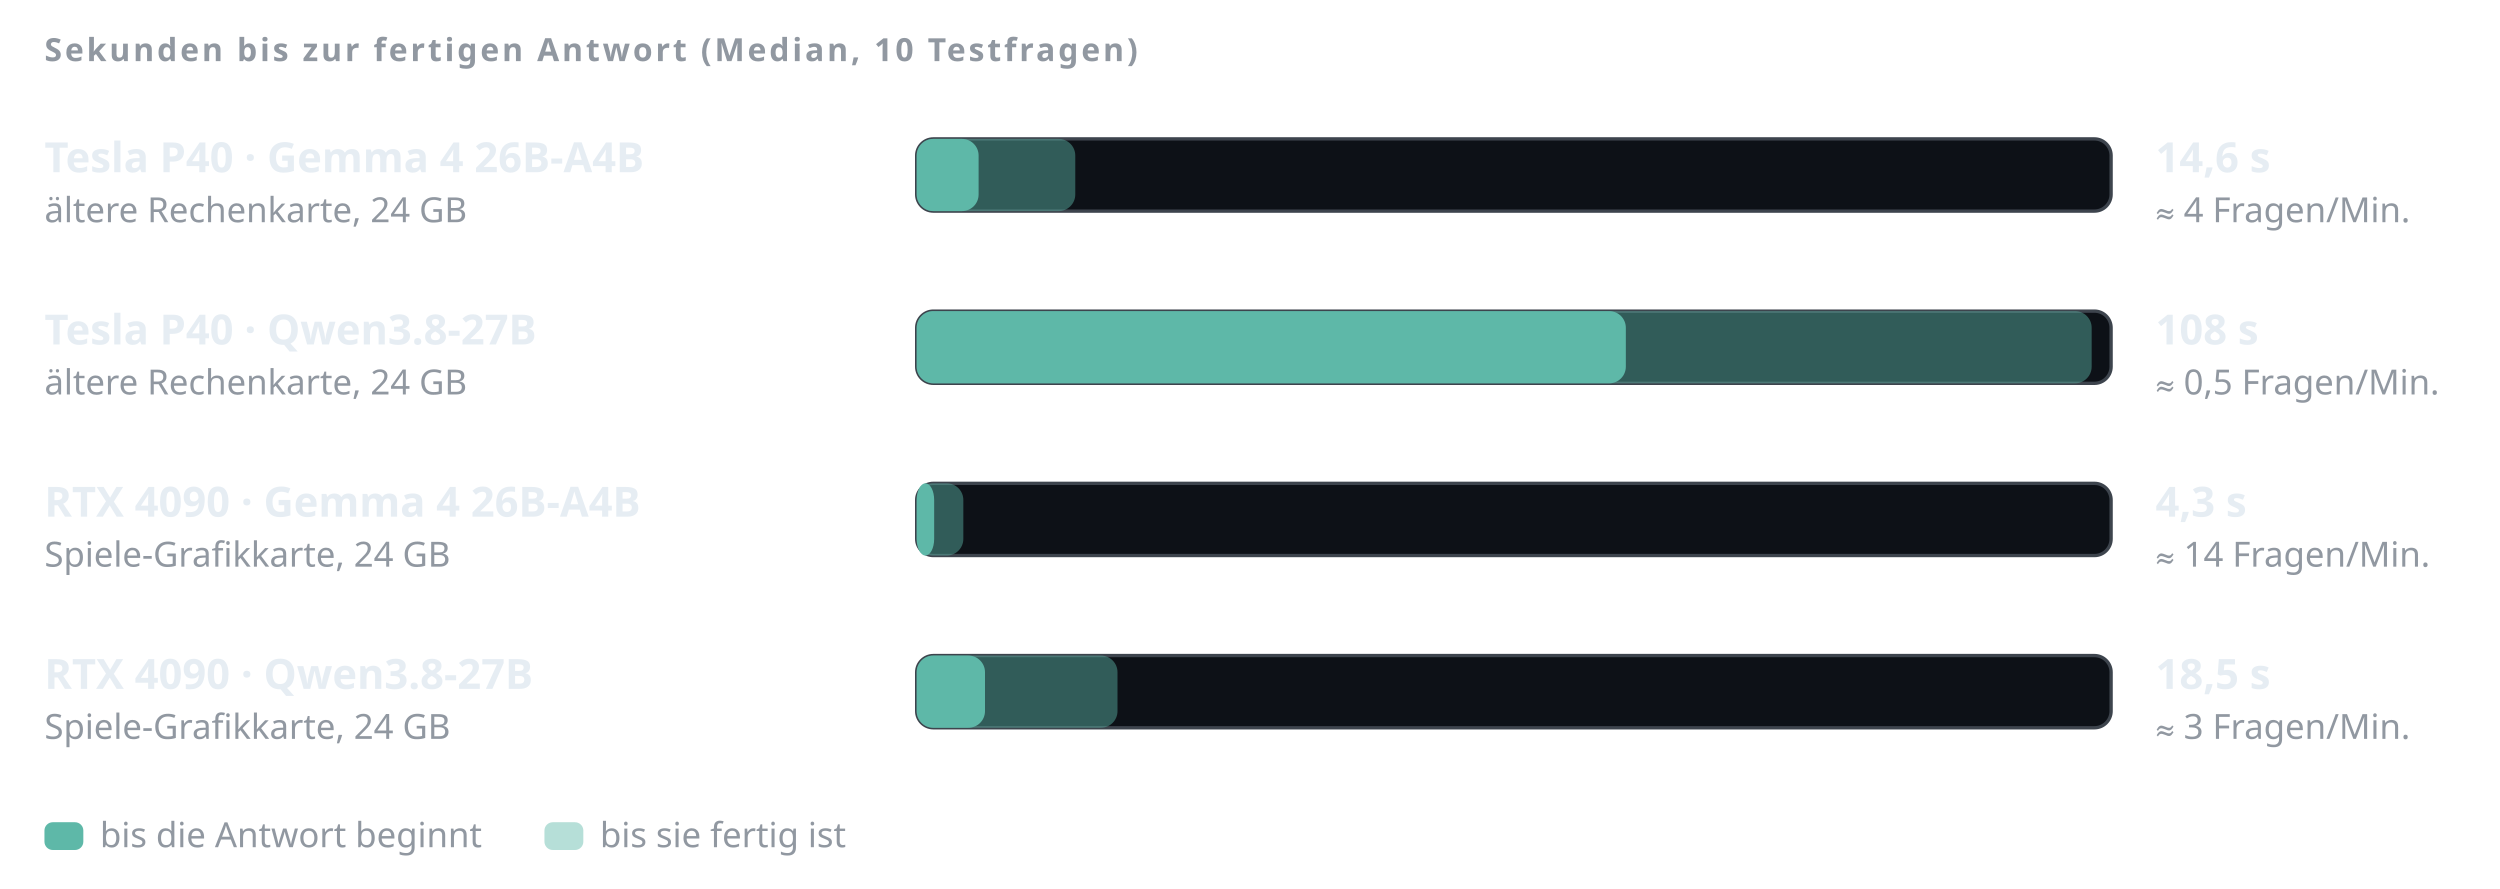
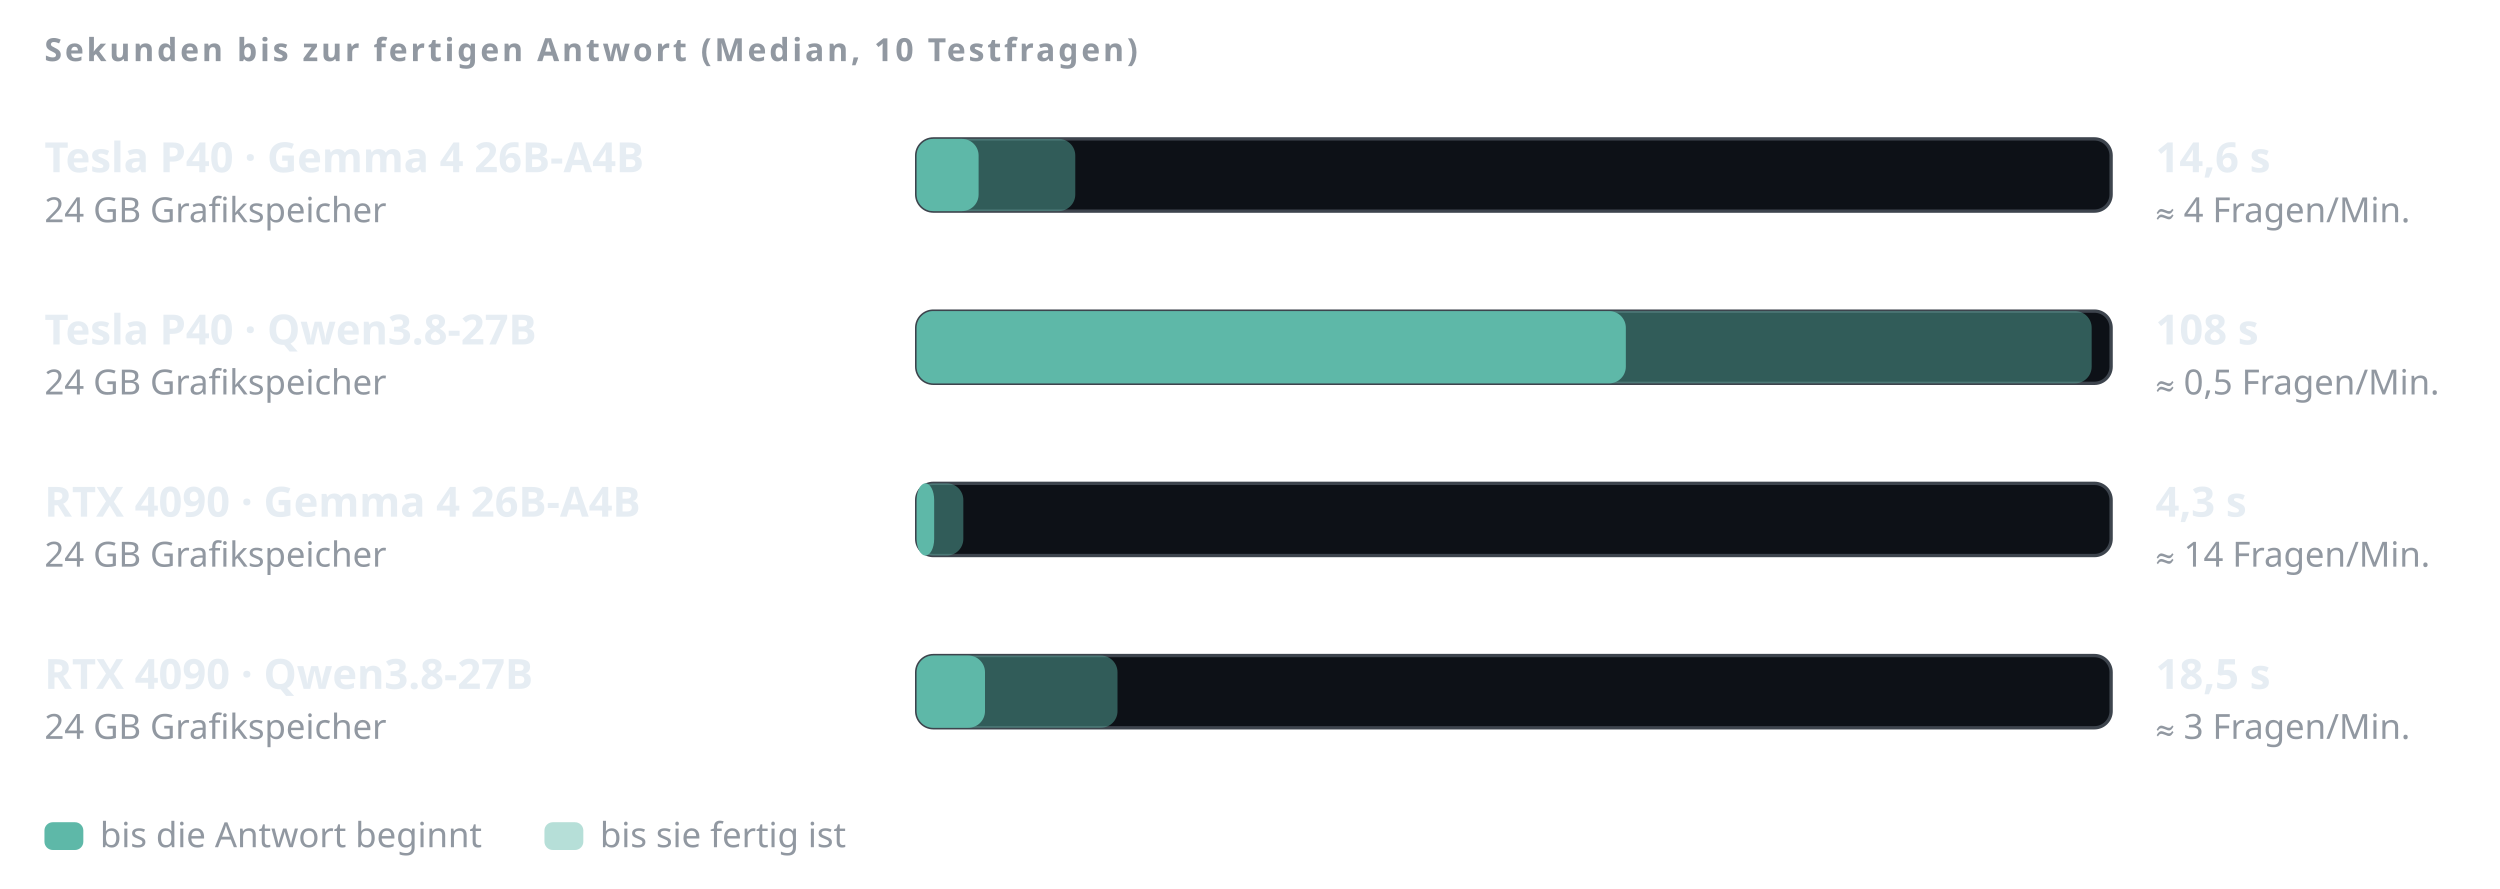
<svg xmlns="http://www.w3.org/2000/svg" viewBox="0 0 900 320" role="img" aria-labelledby="pl-titel pl-text">
  <style>
.d-bahn{fill:#151b23;stroke:#3d444d;stroke-dasharray:4 4}
.d-bahntitel{fill:#9198a1;font-size:11.5px;font-weight:600;letter-spacing:.09em;text-transform:uppercase}
.d-kasten{fill:#0d1117;stroke:#3d444d;stroke-width:1.2}
.d-t{fill:#e6edf3;font-size:15px;font-weight:600}
.d-d{fill:#9198a1;font-size:12.5px}
.d-f{fill:#da6e55;font-size:11.5px;font-family:ui-monospace,SFMono-Regular,"Cascadia Mono",Consolas,monospace}
.d-p{fill:none;stroke:#9198a1;stroke-width:1.4;stroke-linejoin:round}
.d-p.b{stroke:#5eb8a8;stroke-width:1.6}
.d-s{fill:#9198a1}.d-s.b{fill:#5eb8a8}
.d-l{fill:#9198a1;font-size:11.5px}.d-l.b{fill:#5eb8a8}
.d-chip{fill:#0d1117;stroke:#5eb8a8;stroke-width:1.1}
.d-chiptext{fill:#5eb8a8;font-size:10.5px;font-weight:600;letter-spacing:.02em}
.d-hinweis{fill:#5eb8a8;font-size:11.5px;font-weight:600}
text{font-family:-apple-system,BlinkMacSystemFont,"Segoe UI","Noto Sans",Helvetica,Arial,sans-serif}.d-balken{fill:#5eb8a8;opacity:.45}.d-balken2{fill:#5eb8a8}</style>
  <defs>
    <marker id="pl-s" viewBox="0 0 8 8" refX="7" refY="4" markerWidth="8" markerHeight="8" orient="auto-start-reverse">
      <path class="d-s" d="M0,0.6 L7.6,4 L0,7.4 z" />
    </marker>
    <marker id="pl-sb" viewBox="0 0 8 8" refX="7" refY="4" markerWidth="8" markerHeight="8" orient="auto-start-reverse">
      <path class="d-s b" d="M0,0.6 L7.6,4 L0,7.4 z" />
    </marker>
  </defs>
  <text class="d-bahntitel" x="16" y="22">Sekunden bis zur fertigen Antwort (Median, 10 Testfragen)</text>
  <text class="d-t" x="16" y="62">Tesla P40 · Gemma 4 26B-A4B</text>
-   <text class="d-d" x="16" y="80">ältere Rechenkarte, 24 GB</text>
+   <text class="d-d" x="16" y="80">24 GB Grafikspeicher</text>
  <rect class="d-kasten" x="330" y="50" width="430" height="26" rx="6" />
  <rect class="d-balken" x="330" y="50" width="57.1" height="26" rx="6" />
  <rect class="d-balken2" x="330" y="50" width="22.3" height="26" rx="6" />
  <text class="d-t" x="776" y="62">14,6 s</text>
  <text class="d-d" x="776" y="80">≈ 4 Fragen/Min.</text>
  <text class="d-t" x="16" y="124">Tesla P40 · Qwen3.8-27B</text>
-   <text class="d-d" x="16" y="142">ältere Rechenkarte, 24 GB</text>
+   <text class="d-d" x="16" y="142">24 GB Grafikspeicher</text>
  <rect class="d-kasten" x="330" y="112" width="430" height="26" rx="6" />
  <rect class="d-balken" x="330" y="112" width="423.0" height="26" rx="6" />
  <rect class="d-balken2" x="330" y="112" width="255.3" height="26" rx="6" />
  <text class="d-t" x="776" y="124">108 s</text>
  <text class="d-d" x="776" y="142">≈ 0,5 Fragen/Min.</text>
  <text class="d-t" x="16" y="186">RTX 4090 · Gemma 4 26B-A4B</text>
-   <text class="d-d" x="16" y="204">Spiele-Grafikkarte, 24 GB</text>
+   <text class="d-d" x="16" y="204">24 GB Grafikspeicher</text>
  <rect class="d-kasten" x="330" y="174" width="430" height="26" rx="6" />
  <rect class="d-balken" x="330" y="174" width="16.8" height="26" rx="6" />
  <rect class="d-balken2" x="330" y="174" width="6.3" height="26" rx="6" />
  <text class="d-t" x="776" y="186">4,3 s</text>
  <text class="d-d" x="776" y="204">≈ 14 Fragen/Min.</text>
  <text class="d-t" x="16" y="248">RTX 4090 · Qwen3.8-27B</text>
-   <text class="d-d" x="16" y="266">Spiele-Grafikkarte, 24 GB</text>
+   <text class="d-d" x="16" y="266">24 GB Grafikspeicher</text>
  <rect class="d-kasten" x="330" y="236" width="430" height="26" rx="6" />
  <rect class="d-balken" x="330" y="236" width="72.3" height="26" rx="6" />
  <rect class="d-balken2" x="330" y="236" width="24.6" height="26" rx="6" />
  <text class="d-t" x="776" y="248">18,5 s</text>
  <text class="d-d" x="776" y="266">≈ 3 Fragen/Min.</text>
  <rect class="d-balken2" x="16" y="296" width="14" height="10" rx="3" />
  <text class="d-d" x="36" y="305">bis die Antwort beginnt</text>
  <rect class="d-balken" x="196" y="296" width="14" height="10" rx="3" />
  <text class="d-d" x="216" y="305">bis sie fertig ist</text>
</svg>
